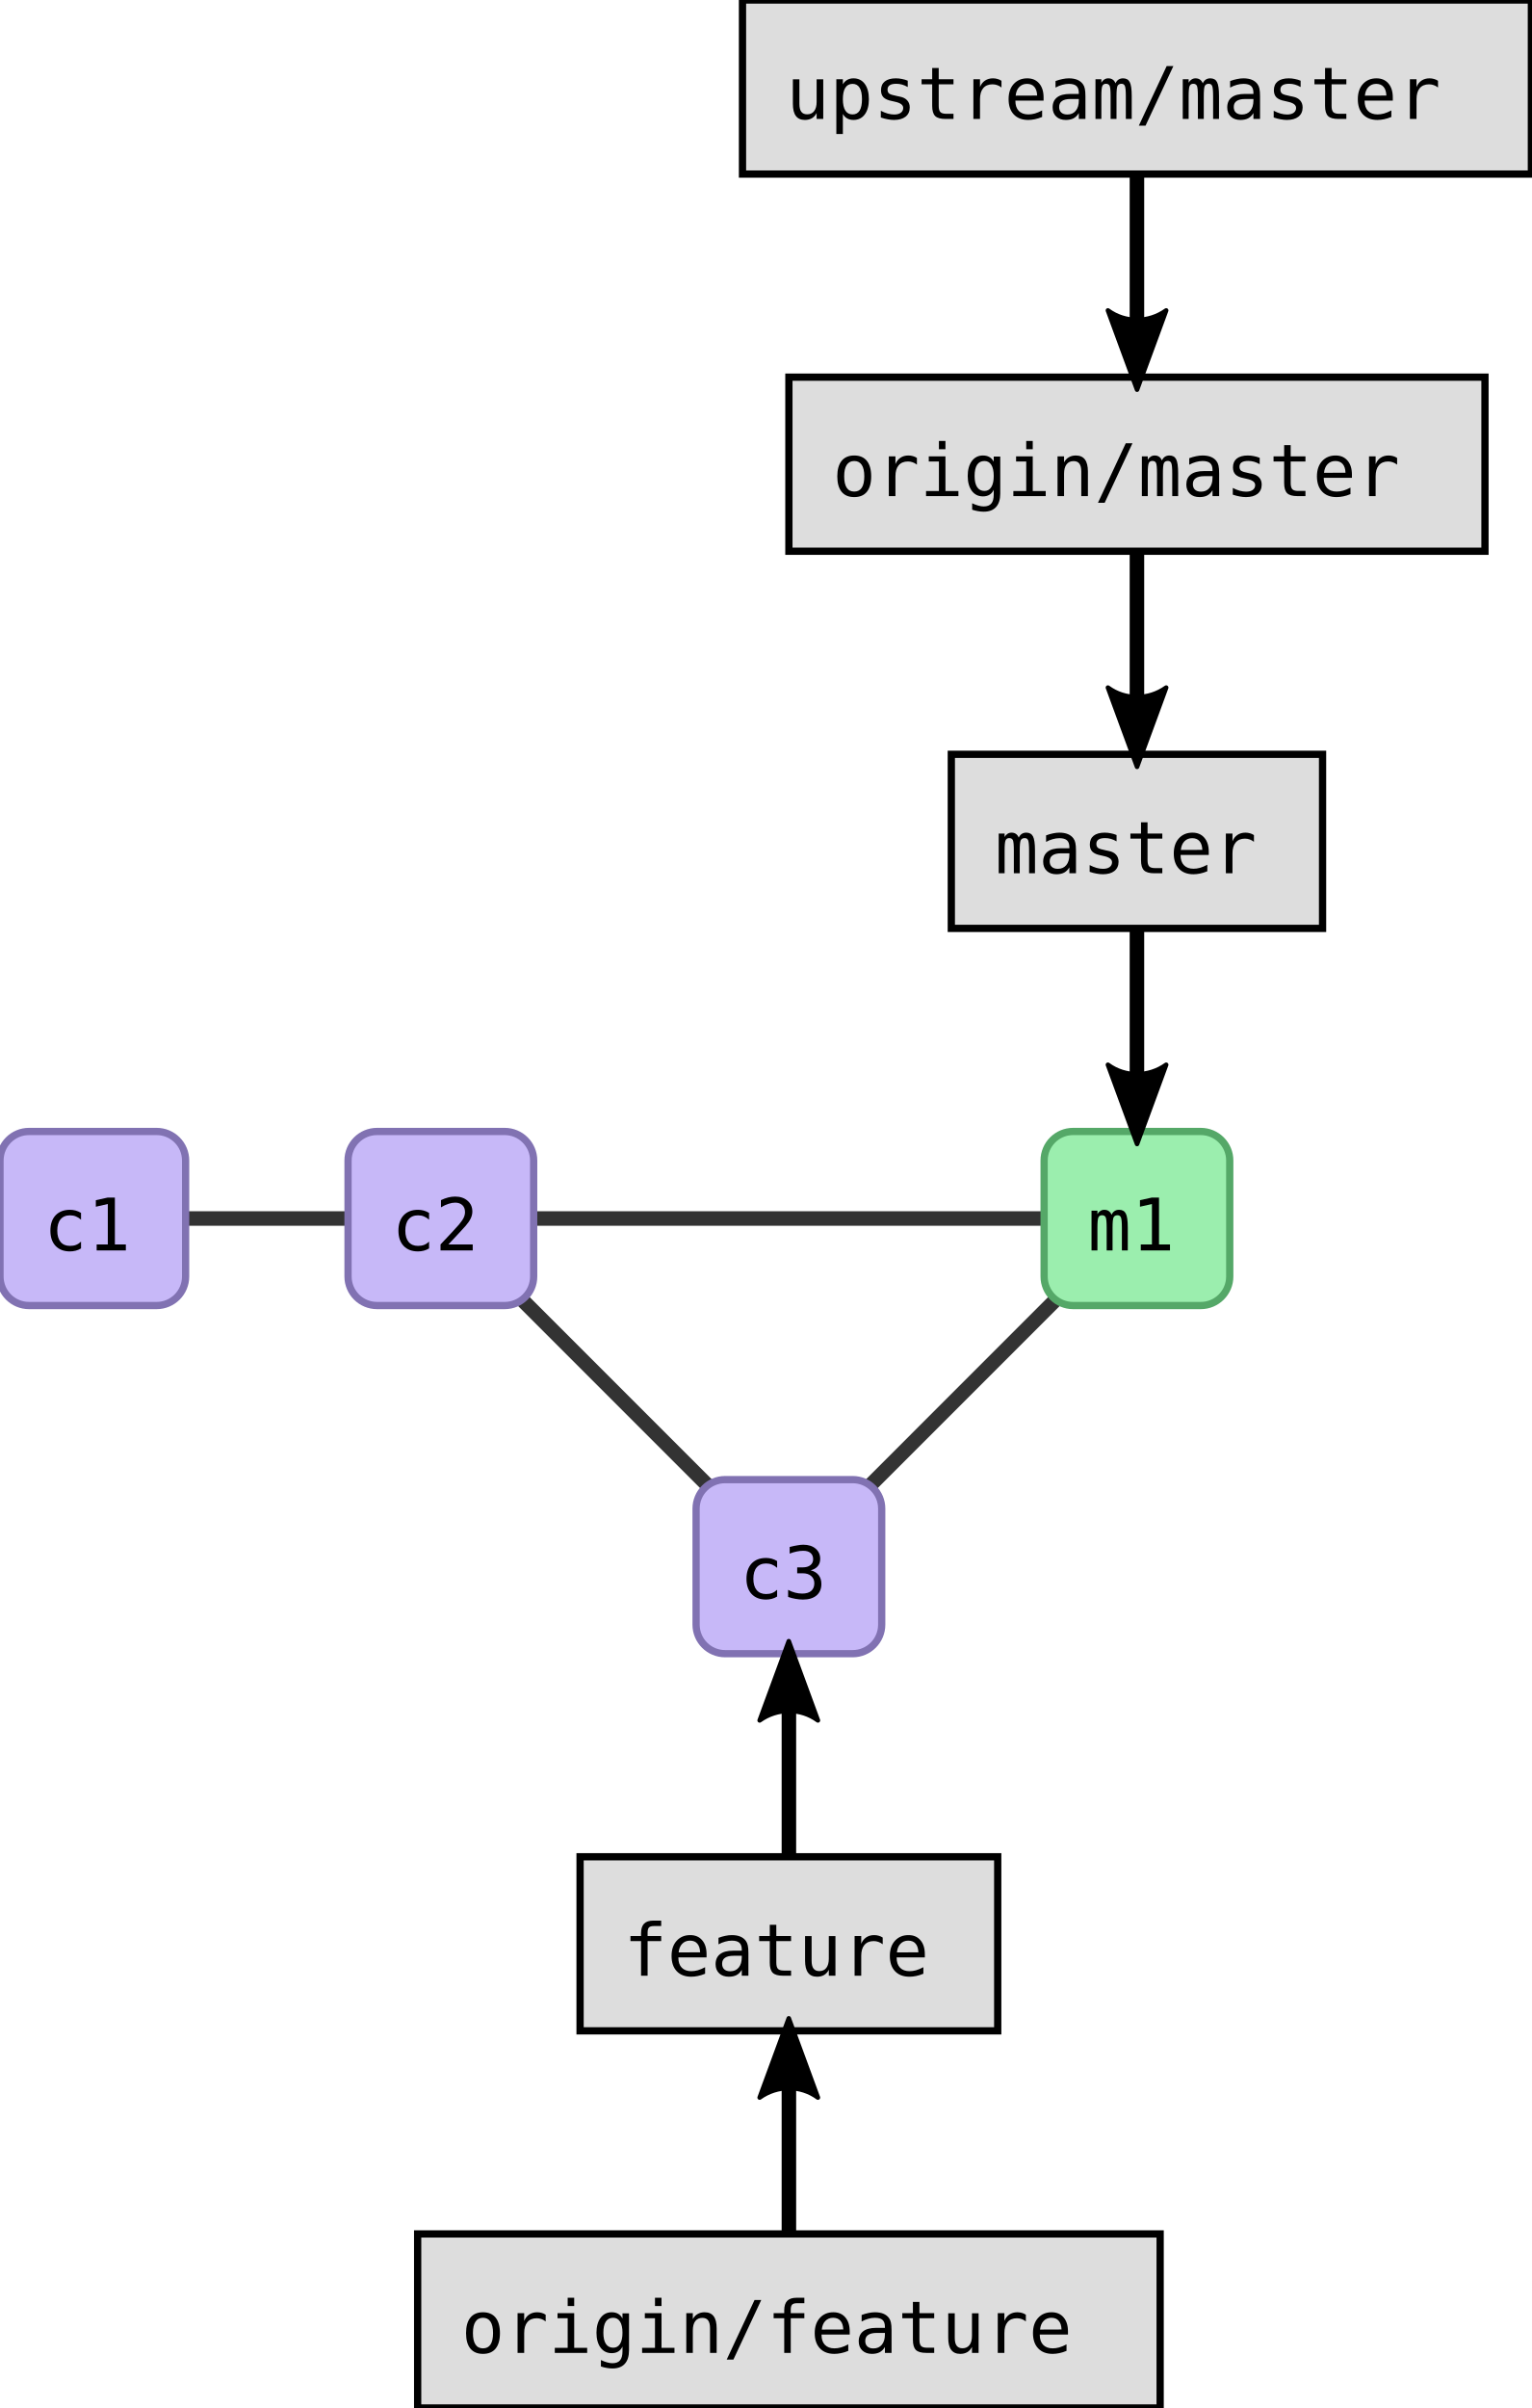
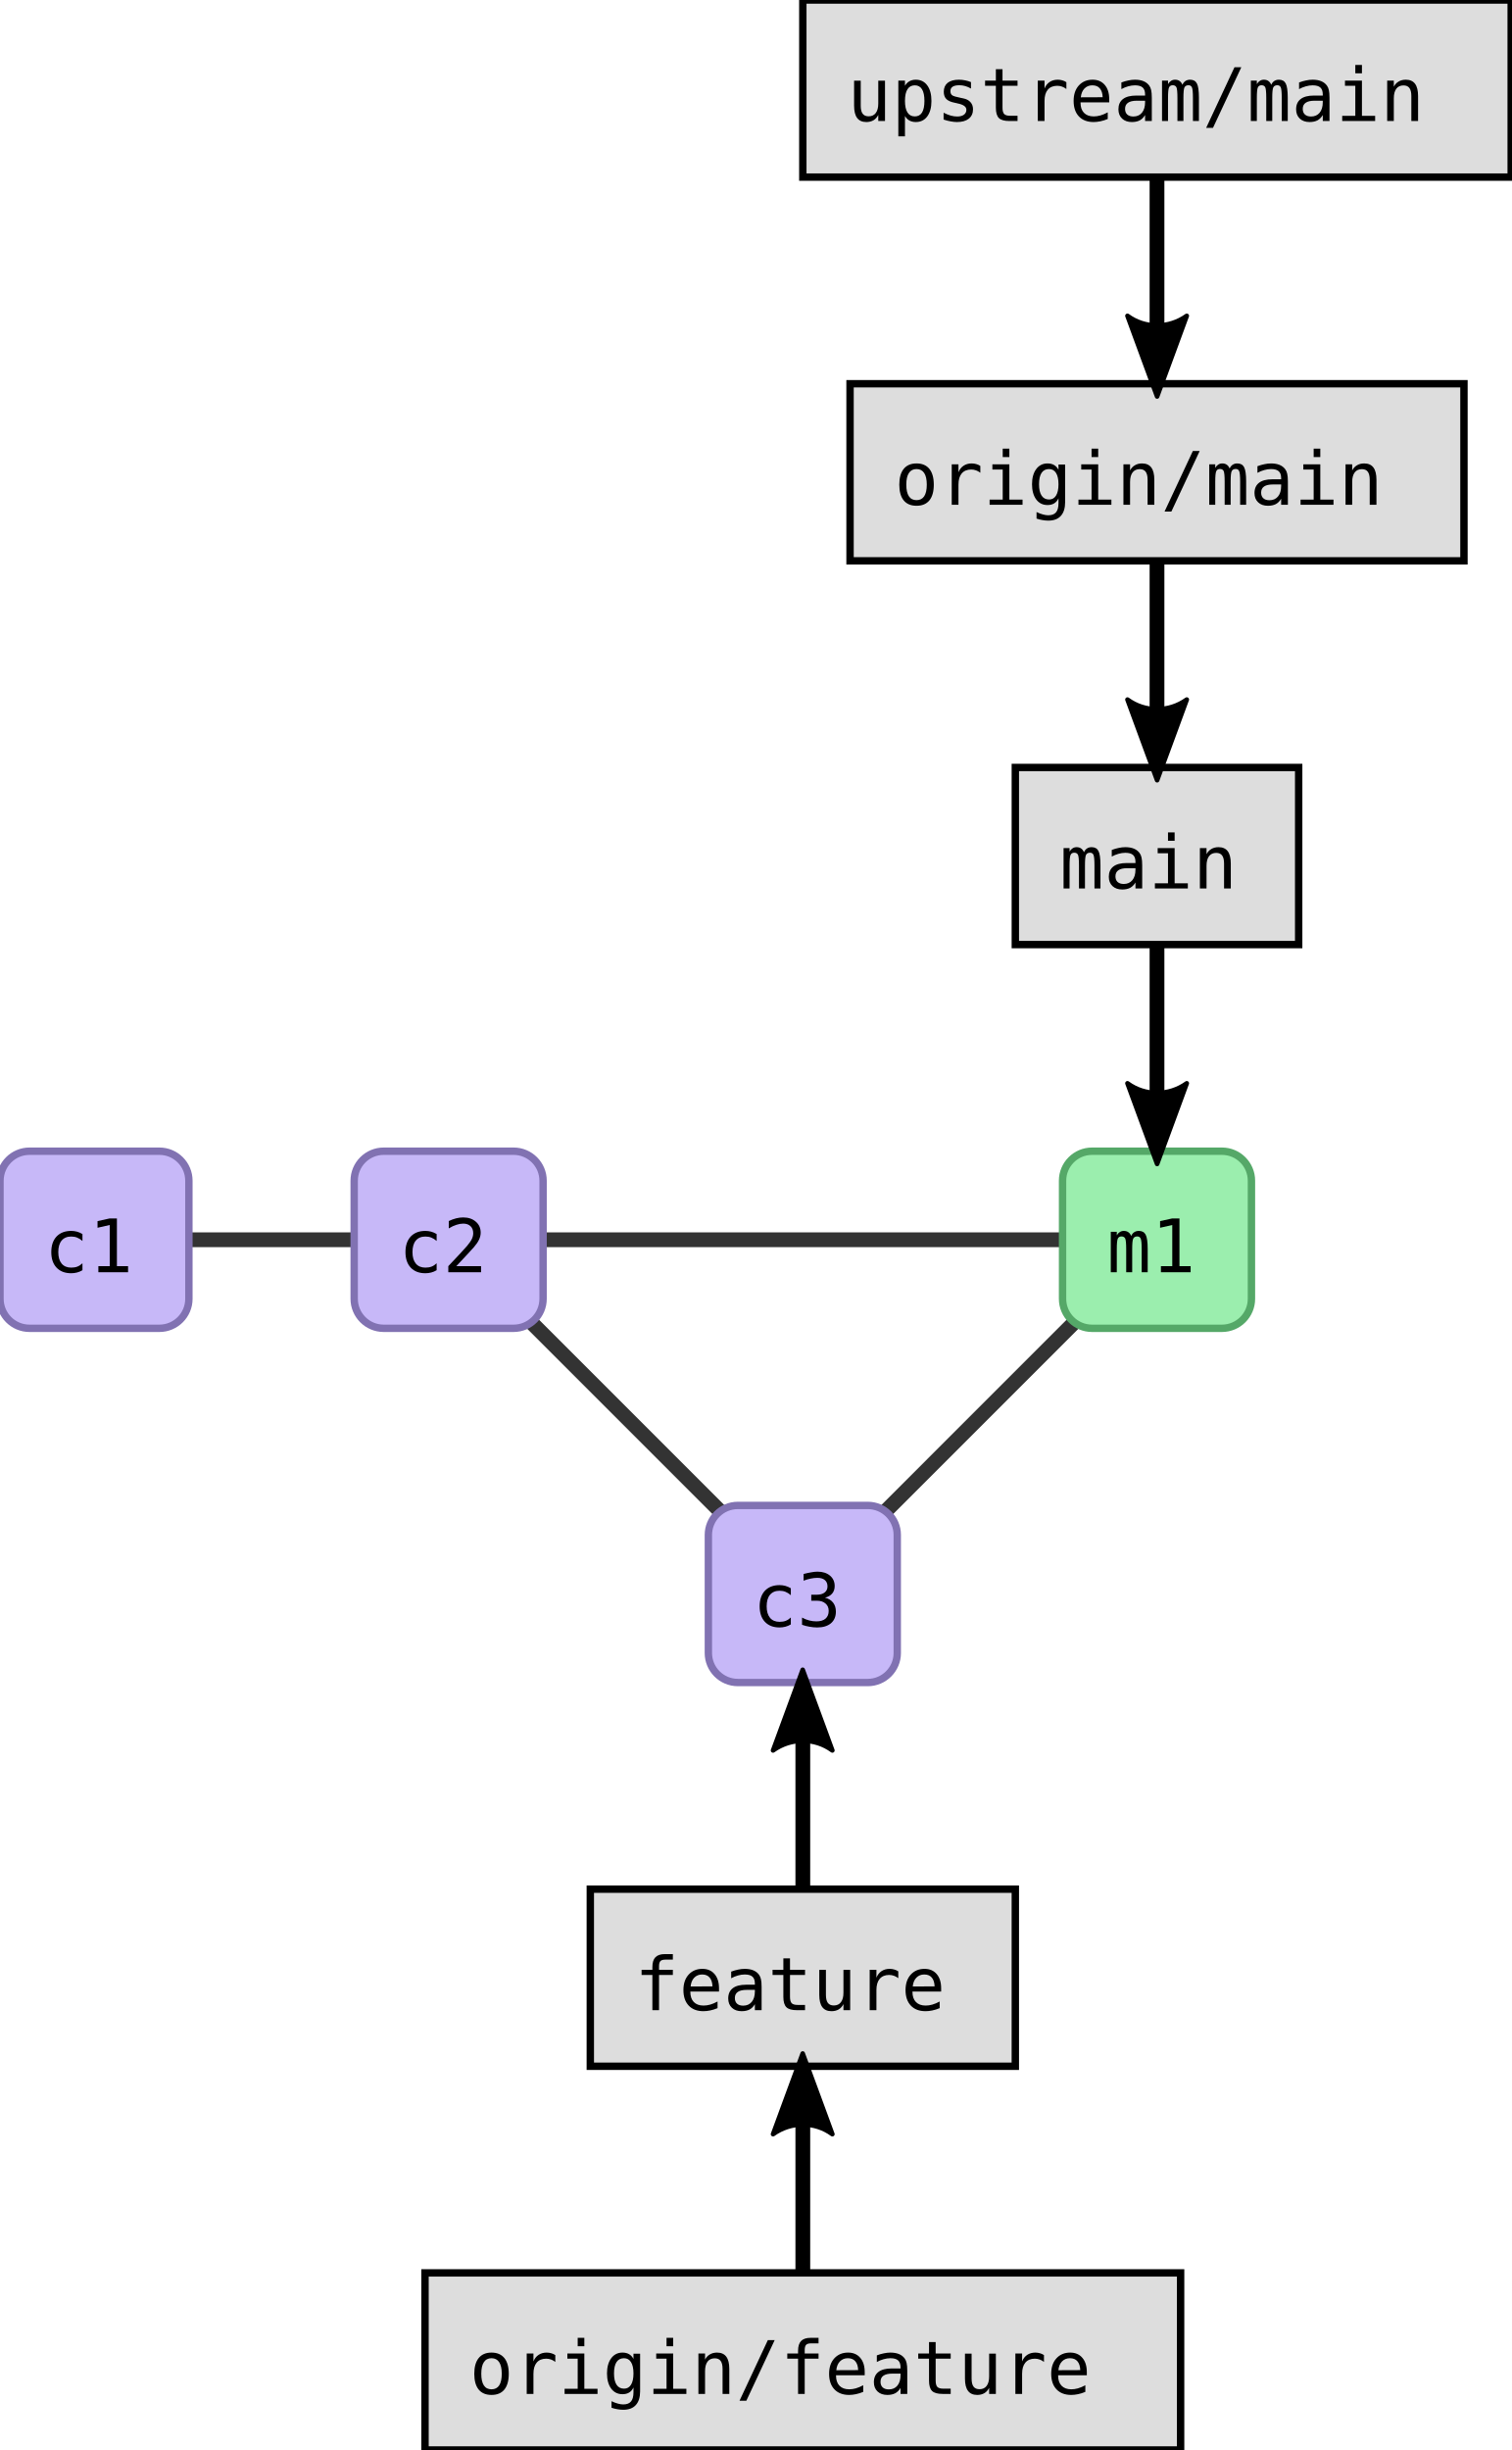
- <svg xmlns="http://www.w3.org/2000/svg" width="264.0" height="415.0" id="svg2" version="1.1">
+ <svg xmlns="http://www.w3.org/2000/svg" width="256.0" height="415.0" id="svg2" version="1.1">
  <defs id="defs4">
    <marker orient="auto" refY="0.0" refX="0.0" id="fullmarker" style="overflow:visible;">
      <path style="opacity:1.0;fill:#000000;stroke:#000000;fill-rule:evenodd;stroke-width:0.625;stroke-linejoin:round;" d="M 8.719,4.034 L -2.207,0.016 L 8.719,-4.002 C 6.973,-1.63 6.983,1.616 8.719,4.034 z " transform="scale(0.5) rotate(180) translate(0,0)" />
    </marker>
    <marker orient="auto" refY="0.0" refX="0.0" id="ghostmarker" style="overflow:visible;">
      <path style="opacity:0.2;fill:#000000;stroke:#000000;fill-rule:evenodd;stroke-width:0.625;stroke-linejoin:round;" d="M 8.719,4.034 L -2.207,0.016 L 8.719,-4.002 C 6.973,-1.63 6.983,1.616 8.719,4.034 z " transform="scale(0.5) rotate(180) translate(0,0)" />
    </marker>
  </defs>
  <g transform="translate(-0.0,195.0) rotate(0)" id="layer1">
    <line x1="76.0" y1="15.0" x2="196.0" y2="15.0" style="stroke:#000000;                         stroke-width:2.5;                         stroke-opacity:0.8" />
    <line x1="76.0" y1="15.0" x2="136.0" y2="75.0" style="stroke:#000000;                         stroke-width:2.5;                         stroke-opacity:0.8" />
+     <line x1="136.0" y1="75.0" x2="196.0" y2="15.0" style="stroke:#000000;                         stroke-width:2.5;                         stroke-opacity:0.8" />
    <line x1="16.0" y1="15.0" x2="76.0" y2="15.0" style="stroke:#000000;                         stroke-width:2.5;                         stroke-opacity:0.8" />
-     <line x1="136.0" y1="75.0" x2="196.0" y2="15.0" style="stroke:#000000;                         stroke-width:2.5;                         stroke-opacity:0.8" />
    <rect style="fill:#c7b8f8;                         stroke:#8172B2;                         stroke-width:1.25;                         stroke-miterlimit:4;                         stroke-opacity:1.0;                         stroke-dasharray:none" width="32.0" height="30.0" x="60.0" y="0.0" ry="5.0" />
    <text style="font-size:12.5px;                         font-style:normal;                         font-weight:normal;                         line-height:125%%;                         letter-spacing:0px;                         word-spacing:0px;                         fill:#000000;                         fill-opacity:1.0;                         stroke:none;                         font-family:DejaVu Sans Mono" x="67.5" y="20.5">c2</text>
    <rect style="fill:#9beeae;                         stroke:#55A868;                         stroke-width:1.25;                         stroke-miterlimit:4;                         stroke-opacity:1.0;                         stroke-dasharray:none" width="32.0" height="30.0" x="180.0" y="0.0" ry="5.0" />
    <text style="font-size:12.5px;                         font-style:normal;                         font-weight:normal;                         line-height:125%%;                         letter-spacing:0px;                         word-spacing:0px;                         fill:#000000;                         fill-opacity:1.0;                         stroke:none;                         font-family:DejaVu Sans Mono" x="187.5" y="20.5">m1</text>
+     <rect style="fill:#c7b8f8;                         stroke:#8172B2;                         stroke-width:1.25;                         stroke-miterlimit:4;                         stroke-opacity:1.0;                         stroke-dasharray:none" width="32.0" height="30.0" x="120.0" y="60.0" ry="5.0" />
+     <text style="font-size:12.5px;                         font-style:normal;                         font-weight:normal;                         line-height:125%%;                         letter-spacing:0px;                         word-spacing:0px;                         fill:#000000;                         fill-opacity:1.0;                         stroke:none;                         font-family:DejaVu Sans Mono" x="127.5" y="80.5">c3</text>
    <rect style="fill:#c7b8f8;                         stroke:#8172B2;                         stroke-width:1.25;                         stroke-miterlimit:4;                         stroke-opacity:1.0;                         stroke-dasharray:none" width="32.0" height="30.0" x="0.0" y="0.0" ry="5.0" />
    <text style="font-size:12.5px;                         font-style:normal;                         font-weight:normal;                         line-height:125%%;                         letter-spacing:0px;                         word-spacing:0px;                         fill:#000000;                         fill-opacity:1.0;                         stroke:none;                         font-family:DejaVu Sans Mono" x="7.5" y="20.5">c1</text>
-     <rect style="fill:#c7b8f8;                         stroke:#8172B2;                         stroke-width:1.25;                         stroke-miterlimit:4;                         stroke-opacity:1.0;                         stroke-dasharray:none" width="32.0" height="30.0" x="120.0" y="60.0" ry="5.0" />
-     <text style="font-size:12.5px;                         font-style:normal;                         font-weight:normal;                         line-height:125%%;                         letter-spacing:0px;                         word-spacing:0px;                         fill:#000000;                         fill-opacity:1.0;                         stroke:none;                         font-family:DejaVu Sans Mono" x="127.5" y="80.5">c3</text>
    <path style="fill:none;                  stroke:#000000;                  stroke-width:2.5;                  stroke-linecap:butt;                  stroke-linejoin:miter;                  stroke-opacity:1.0;                  marker-end:url(#fullmarker);                  stroke-miterlimit:4;                  stroke-dasharray:none" d="M 136.0,140.0 136.0,90.6" />
    <rect style="fill:#dddddd;                         stroke:#000000;                         stroke-width:1.25;                         stroke-miterlimit:4;                         stroke-opacity:1.0;                         stroke-dasharray:none" width="72.0" height="30.0" x="100.0" y="125.0" ry="0.0" />
    <text style="font-size:12.5px;                         font-style:normal;                         font-weight:normal;                         line-height:125%%;                         letter-spacing:0px;                         word-spacing:0px;                         fill:#000000;                         fill-opacity:1.0;                         stroke:none;                         font-family:DejaVu Sans Mono" x="107.5" y="145.5">feature</text>
    <path style="fill:none;                  stroke:#000000;                  stroke-width:2.5;                  stroke-linecap:butt;                  stroke-linejoin:miter;                  stroke-opacity:1.0;                  marker-end:url(#fullmarker);                  stroke-miterlimit:4;                  stroke-dasharray:none" d="M 136.0,205.0 136.0,155.6" />
    <rect style="fill:#dddddd;                         stroke:#000000;                         stroke-width:1.25;                         stroke-miterlimit:4;                         stroke-opacity:1.0;                         stroke-dasharray:none" width="128.0" height="30.0" x="72.0" y="190.0" ry="0.0" />
    <text style="font-size:12.5px;                         font-style:normal;                         font-weight:normal;                         line-height:125%%;                         letter-spacing:0px;                         word-spacing:0px;                         fill:#000000;                         fill-opacity:1.0;                         stroke:none;                         font-family:DejaVu Sans Mono" x="79.5" y="210.5">origin/feature</text>
    <path style="fill:none;                  stroke:#000000;                  stroke-width:2.5;                  stroke-linecap:butt;                  stroke-linejoin:miter;                  stroke-opacity:1.0;                  marker-end:url(#fullmarker);                  stroke-miterlimit:4;                  stroke-dasharray:none" d="M 196.0,-50.0 196.0,-0.6" />
-     <rect style="fill:#dddddd;                         stroke:#000000;                         stroke-width:1.25;                         stroke-miterlimit:4;                         stroke-opacity:1.0;                         stroke-dasharray:none" width="64.0" height="30.0" x="164.0" y="-65.0" ry="0.0" />
-     <text style="font-size:12.5px;                         font-style:normal;                         font-weight:normal;                         line-height:125%%;                         letter-spacing:0px;                         word-spacing:0px;                         fill:#000000;                         fill-opacity:1.0;                         stroke:none;                         font-family:DejaVu Sans Mono" x="171.5" y="-44.5">master</text>
+     <rect style="fill:#dddddd;                         stroke:#000000;                         stroke-width:1.25;                         stroke-miterlimit:4;                         stroke-opacity:1.0;                         stroke-dasharray:none" width="48.0" height="30.0" x="172.0" y="-65.0" ry="0.0" />
+     <text style="font-size:12.5px;                         font-style:normal;                         font-weight:normal;                         line-height:125%%;                         letter-spacing:0px;                         word-spacing:0px;                         fill:#000000;                         fill-opacity:1.0;                         stroke:none;                         font-family:DejaVu Sans Mono" x="179.5" y="-44.5">main</text>
    <path style="fill:none;                  stroke:#000000;                  stroke-width:2.5;                  stroke-linecap:butt;                  stroke-linejoin:miter;                  stroke-opacity:1.0;                  marker-end:url(#fullmarker);                  stroke-miterlimit:4;                  stroke-dasharray:none" d="M 196.0,-115.0 196.0,-65.6" />
-     <rect style="fill:#dddddd;                         stroke:#000000;                         stroke-width:1.25;                         stroke-miterlimit:4;                         stroke-opacity:1.0;                         stroke-dasharray:none" width="120.0" height="30.0" x="136.0" y="-130.0" ry="0.0" />
-     <text style="font-size:12.5px;                         font-style:normal;                         font-weight:normal;                         line-height:125%%;                         letter-spacing:0px;                         word-spacing:0px;                         fill:#000000;                         fill-opacity:1.0;                         stroke:none;                         font-family:DejaVu Sans Mono" x="143.5" y="-109.5">origin/master</text>
+     <rect style="fill:#dddddd;                         stroke:#000000;                         stroke-width:1.25;                         stroke-miterlimit:4;                         stroke-opacity:1.0;                         stroke-dasharray:none" width="104.0" height="30.0" x="144.0" y="-130.0" ry="0.0" />
+     <text style="font-size:12.5px;                         font-style:normal;                         font-weight:normal;                         line-height:125%%;                         letter-spacing:0px;                         word-spacing:0px;                         fill:#000000;                         fill-opacity:1.0;                         stroke:none;                         font-family:DejaVu Sans Mono" x="151.5" y="-109.5">origin/main</text>
    <path style="fill:none;                  stroke:#000000;                  stroke-width:2.5;                  stroke-linecap:butt;                  stroke-linejoin:miter;                  stroke-opacity:1.0;                  marker-end:url(#fullmarker);                  stroke-miterlimit:4;                  stroke-dasharray:none" d="M 196.0,-180.0 196.0,-130.6" />
-     <rect style="fill:#dddddd;                         stroke:#000000;                         stroke-width:1.25;                         stroke-miterlimit:4;                         stroke-opacity:1.0;                         stroke-dasharray:none" width="136.0" height="30.0" x="128.0" y="-195.0" ry="0.0" />
-     <text style="font-size:12.5px;                         font-style:normal;                         font-weight:normal;                         line-height:125%%;                         letter-spacing:0px;                         word-spacing:0px;                         fill:#000000;                         fill-opacity:1.0;                         stroke:none;                         font-family:DejaVu Sans Mono" x="135.5" y="-174.5">upstream/master</text>
+     <rect style="fill:#dddddd;                         stroke:#000000;                         stroke-width:1.25;                         stroke-miterlimit:4;                         stroke-opacity:1.0;                         stroke-dasharray:none" width="120.0" height="30.0" x="136.0" y="-195.0" ry="0.0" />
+     <text style="font-size:12.5px;                         font-style:normal;                         font-weight:normal;                         line-height:125%%;                         letter-spacing:0px;                         word-spacing:0px;                         fill:#000000;                         fill-opacity:1.0;                         stroke:none;                         font-family:DejaVu Sans Mono" x="143.5" y="-174.5">upstream/main</text>
  </g>
</svg>
